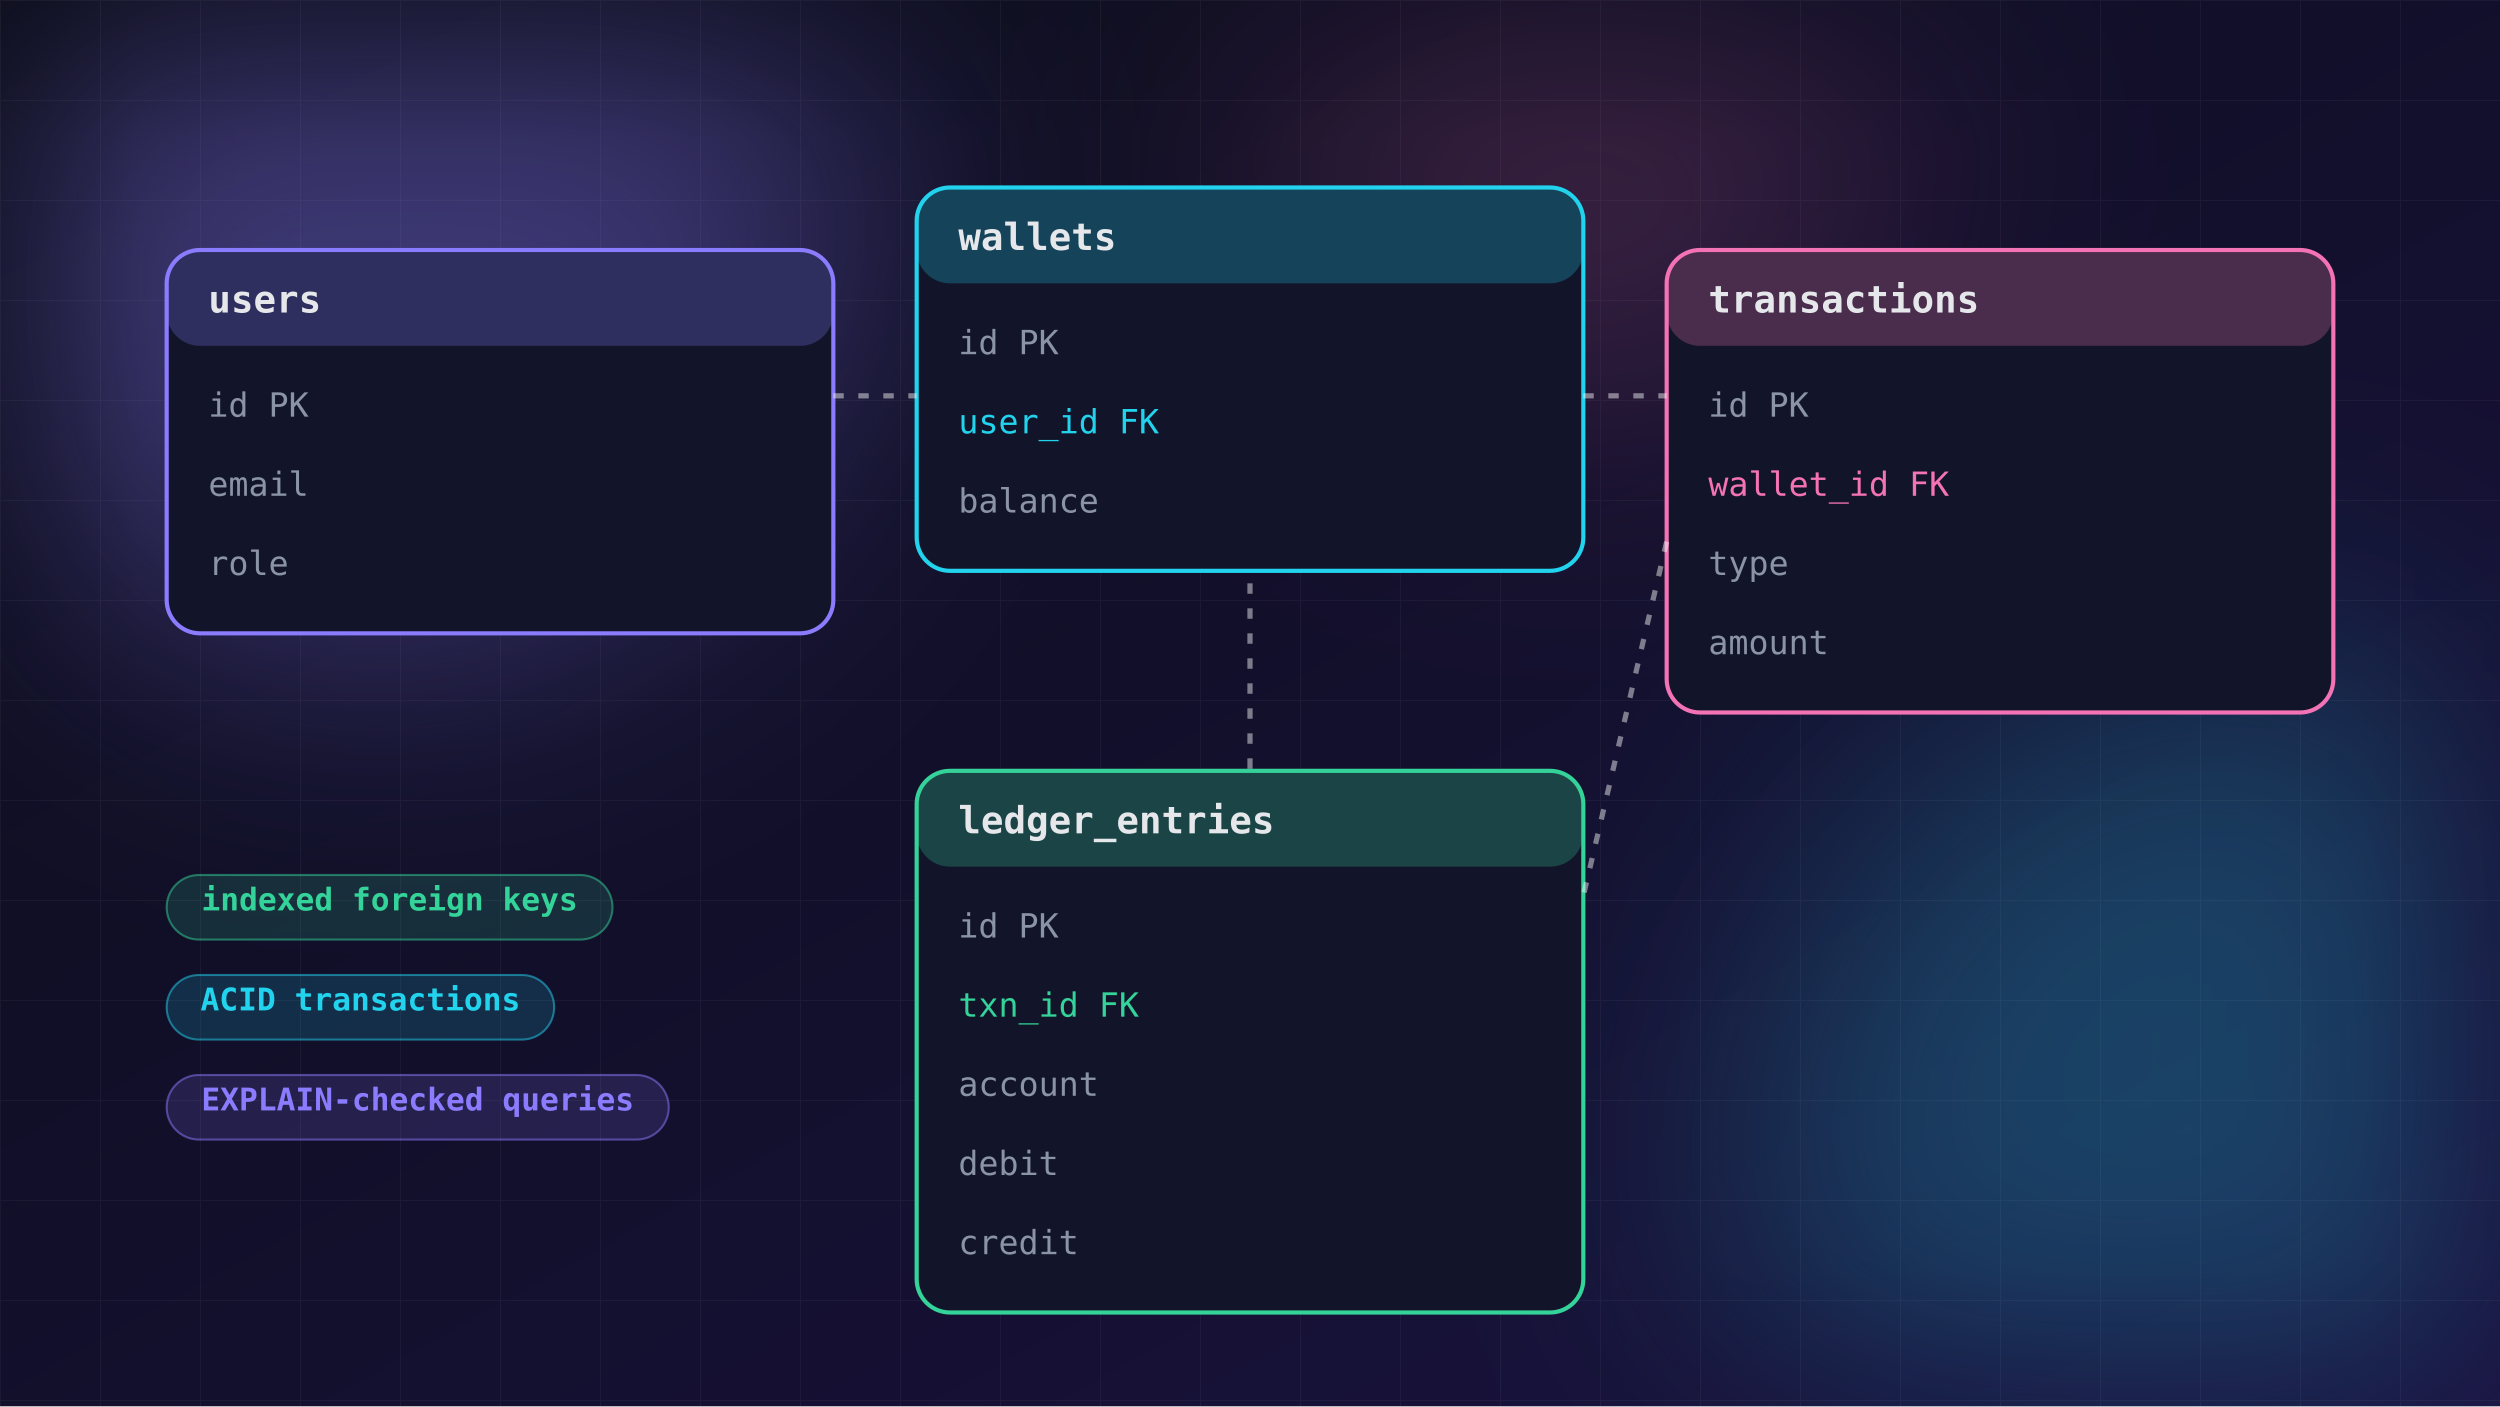
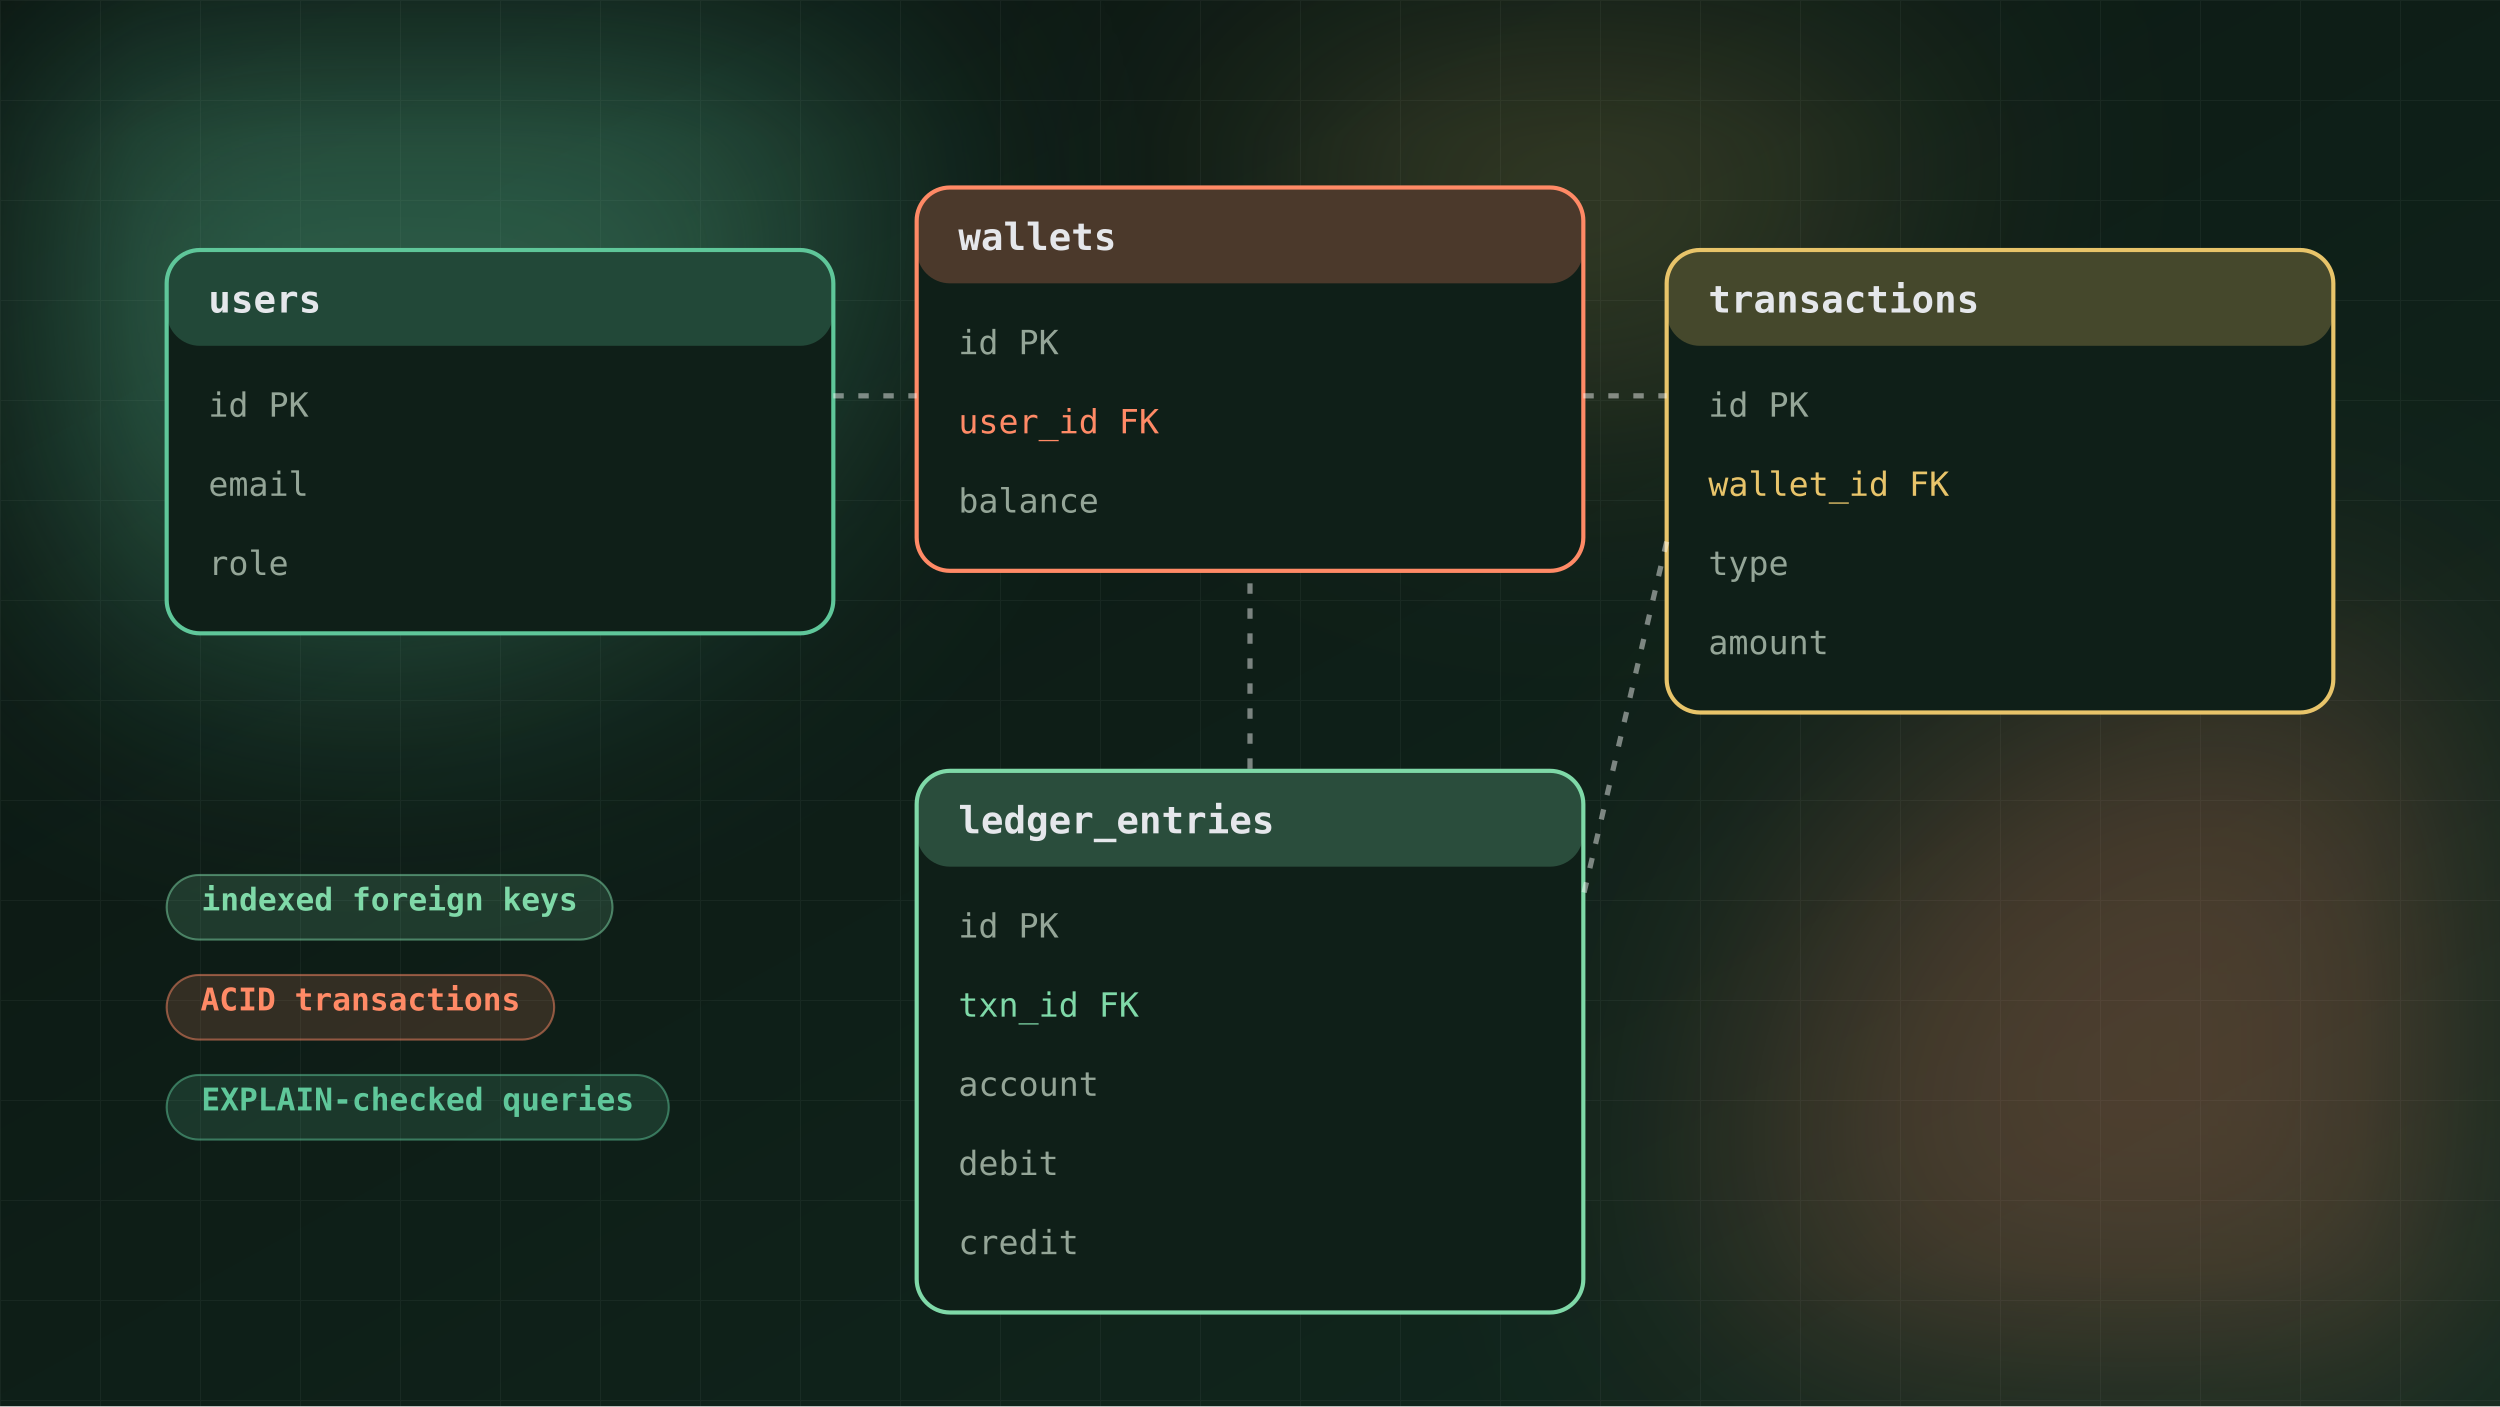
<svg xmlns="http://www.w3.org/2000/svg" viewBox="0 0 1200 675" width="1200" height="675" role="img">
  <defs>
    <linearGradient id="bg8" x1="0" y1="0" x2="1" y2="1">
-       <stop offset="0" stop-color="#0B0D18" />
-       <stop offset="1" stop-color="#1A1240" />
+       <stop offset="0" stop-color="#0a1410" />
+       <stop offset="1" stop-color="#12291f" />
    </linearGradient>
    <linearGradient id="gr8" x1="0" y1="0" x2="1" y2="0">
-       <stop offset="0" stop-color="#8B7CFF" />
-       <stop offset="0.55" stop-color="#22D3EE" />
-       <stop offset="1" stop-color="#F472B6" />
+       <stop offset="0" stop-color="#5fc79a" />
+       <stop offset="0.55" stop-color="#ff8a66" />
+       <stop offset="1" stop-color="#e8c46a" />
    </linearGradient>
    <filter id="bl8" x="-50%" y="-50%" width="200%" height="200%">
      <feGaussianBlur stdDeviation="70" />
    </filter>
    <pattern id="gd8" width="48" height="48" patternUnits="userSpaceOnUse">
      <path d="M48 0H0V48" fill="none" stroke="#fff" stroke-opacity="0.045" />
    </pattern>
  </defs>
  <rect width="1200" height="675" fill="url(#bg8)" />
  <rect width="1200" height="675" fill="url(#gd8)" />
-   <circle cx="180" cy="80" r="230" fill="#8B7CFF" opacity="0.38" filter="url(#bl8)" />
-   <circle cx="1080" cy="560" r="240" fill="#22D3EE" opacity="0.25" filter="url(#bl8)" />
-   <circle cx="760" cy="40" r="150" fill="#F472B6" opacity="0.2" filter="url(#bl8)" />
-   <rect x="80" y="120" width="320" height="184" rx="16" fill="#12152A" stroke="#8B7CFF" stroke-width="2" />
-   <rect x="80" y="120" width="320" height="46" rx="16" fill="#8B7CFF" fill-opacity="0.25" />
+   <circle cx="180" cy="80" r="230" fill="#5fc79a" opacity="0.38" filter="url(#bl8)" />
+   <circle cx="1080" cy="560" r="240" fill="#ff8a66" opacity="0.25" filter="url(#bl8)" />
+   <circle cx="760" cy="40" r="150" fill="#e8c46a" opacity="0.2" filter="url(#bl8)" />
+   <rect x="80" y="120" width="320" height="184" rx="16" fill="#0f1f18" stroke="#5fc79a" stroke-width="2" />
+   <rect x="80" y="120" width="320" height="46" rx="16" fill="#5fc79a" fill-opacity="0.25" />
  <text x="100" y="150" font-family="ui-monospace, SFMono-Regular, Menlo, Consolas, monospace" font-size="18" font-weight="700" fill="#E5E7EB" text-anchor="start" opacity="1">users</text>
-   <text x="100" y="200" font-family="ui-monospace, SFMono-Regular, Menlo, Consolas, monospace" font-size="16" font-weight="500" fill="#8B93A7" text-anchor="start" opacity="1">id PK</text>
-   <text x="100" y="238" font-family="ui-monospace, SFMono-Regular, Menlo, Consolas, monospace" font-size="16" font-weight="500" fill="#8B93A7" text-anchor="start" opacity="1">email</text>
-   <text x="100" y="276" font-family="ui-monospace, SFMono-Regular, Menlo, Consolas, monospace" font-size="16" font-weight="500" fill="#8B93A7" text-anchor="start" opacity="1">role</text>
-   <rect x="440" y="90" width="320" height="184" rx="16" fill="#12152A" stroke="#22D3EE" stroke-width="2" />
-   <rect x="440" y="90" width="320" height="46" rx="16" fill="#22D3EE" fill-opacity="0.25" />
+   <text x="100" y="200" font-family="ui-monospace, SFMono-Regular, Menlo, Consolas, monospace" font-size="16" font-weight="500" fill="#94a597" text-anchor="start" opacity="1">id PK</text>
+   <text x="100" y="238" font-family="ui-monospace, SFMono-Regular, Menlo, Consolas, monospace" font-size="16" font-weight="500" fill="#94a597" text-anchor="start" opacity="1">email</text>
+   <text x="100" y="276" font-family="ui-monospace, SFMono-Regular, Menlo, Consolas, monospace" font-size="16" font-weight="500" fill="#94a597" text-anchor="start" opacity="1">role</text>
+   <rect x="440" y="90" width="320" height="184" rx="16" fill="#0f1f18" stroke="#ff8a66" stroke-width="2" />
+   <rect x="440" y="90" width="320" height="46" rx="16" fill="#ff8a66" fill-opacity="0.25" />
  <text x="460" y="120" font-family="ui-monospace, SFMono-Regular, Menlo, Consolas, monospace" font-size="18" font-weight="700" fill="#E5E7EB" text-anchor="start" opacity="1">wallets</text>
-   <text x="460" y="170" font-family="ui-monospace, SFMono-Regular, Menlo, Consolas, monospace" font-size="16" font-weight="500" fill="#8B93A7" text-anchor="start" opacity="1">id PK</text>
-   <text x="460" y="208" font-family="ui-monospace, SFMono-Regular, Menlo, Consolas, monospace" font-size="16" font-weight="500" fill="#22D3EE" text-anchor="start" opacity="1">user_id FK</text>
-   <text x="460" y="246" font-family="ui-monospace, SFMono-Regular, Menlo, Consolas, monospace" font-size="16" font-weight="500" fill="#8B93A7" text-anchor="start" opacity="1">balance</text>
-   <rect x="800" y="120" width="320" height="222" rx="16" fill="#12152A" stroke="#F472B6" stroke-width="2" />
-   <rect x="800" y="120" width="320" height="46" rx="16" fill="#F472B6" fill-opacity="0.25" />
+   <text x="460" y="170" font-family="ui-monospace, SFMono-Regular, Menlo, Consolas, monospace" font-size="16" font-weight="500" fill="#94a597" text-anchor="start" opacity="1">id PK</text>
+   <text x="460" y="208" font-family="ui-monospace, SFMono-Regular, Menlo, Consolas, monospace" font-size="16" font-weight="500" fill="#ff8a66" text-anchor="start" opacity="1">user_id FK</text>
+   <text x="460" y="246" font-family="ui-monospace, SFMono-Regular, Menlo, Consolas, monospace" font-size="16" font-weight="500" fill="#94a597" text-anchor="start" opacity="1">balance</text>
+   <rect x="800" y="120" width="320" height="222" rx="16" fill="#0f1f18" stroke="#e8c46a" stroke-width="2" />
+   <rect x="800" y="120" width="320" height="46" rx="16" fill="#e8c46a" fill-opacity="0.25" />
  <text x="820" y="150" font-family="ui-monospace, SFMono-Regular, Menlo, Consolas, monospace" font-size="18" font-weight="700" fill="#E5E7EB" text-anchor="start" opacity="1">transactions</text>
-   <text x="820" y="200" font-family="ui-monospace, SFMono-Regular, Menlo, Consolas, monospace" font-size="16" font-weight="500" fill="#8B93A7" text-anchor="start" opacity="1">id PK</text>
-   <text x="820" y="238" font-family="ui-monospace, SFMono-Regular, Menlo, Consolas, monospace" font-size="16" font-weight="500" fill="#F472B6" text-anchor="start" opacity="1">wallet_id FK</text>
-   <text x="820" y="276" font-family="ui-monospace, SFMono-Regular, Menlo, Consolas, monospace" font-size="16" font-weight="500" fill="#8B93A7" text-anchor="start" opacity="1">type</text>
-   <text x="820" y="314" font-family="ui-monospace, SFMono-Regular, Menlo, Consolas, monospace" font-size="16" font-weight="500" fill="#8B93A7" text-anchor="start" opacity="1">amount</text>
-   <rect x="440" y="370" width="320" height="260" rx="16" fill="#12152A" stroke="#34D399" stroke-width="2" />
-   <rect x="440" y="370" width="320" height="46" rx="16" fill="#34D399" fill-opacity="0.25" />
+   <text x="820" y="200" font-family="ui-monospace, SFMono-Regular, Menlo, Consolas, monospace" font-size="16" font-weight="500" fill="#94a597" text-anchor="start" opacity="1">id PK</text>
+   <text x="820" y="238" font-family="ui-monospace, SFMono-Regular, Menlo, Consolas, monospace" font-size="16" font-weight="500" fill="#e8c46a" text-anchor="start" opacity="1">wallet_id FK</text>
+   <text x="820" y="276" font-family="ui-monospace, SFMono-Regular, Menlo, Consolas, monospace" font-size="16" font-weight="500" fill="#94a597" text-anchor="start" opacity="1">type</text>
+   <text x="820" y="314" font-family="ui-monospace, SFMono-Regular, Menlo, Consolas, monospace" font-size="16" font-weight="500" fill="#94a597" text-anchor="start" opacity="1">amount</text>
+   <rect x="440" y="370" width="320" height="260" rx="16" fill="#0f1f18" stroke="#7fd9a8" stroke-width="2" />
+   <rect x="440" y="370" width="320" height="46" rx="16" fill="#7fd9a8" fill-opacity="0.25" />
  <text x="460" y="400" font-family="ui-monospace, SFMono-Regular, Menlo, Consolas, monospace" font-size="18" font-weight="700" fill="#E5E7EB" text-anchor="start" opacity="1">ledger_entries</text>
-   <text x="460" y="450" font-family="ui-monospace, SFMono-Regular, Menlo, Consolas, monospace" font-size="16" font-weight="500" fill="#8B93A7" text-anchor="start" opacity="1">id PK</text>
-   <text x="460" y="488" font-family="ui-monospace, SFMono-Regular, Menlo, Consolas, monospace" font-size="16" font-weight="500" fill="#34D399" text-anchor="start" opacity="1">txn_id FK</text>
-   <text x="460" y="526" font-family="ui-monospace, SFMono-Regular, Menlo, Consolas, monospace" font-size="16" font-weight="500" fill="#8B93A7" text-anchor="start" opacity="1">account</text>
-   <text x="460" y="564" font-family="ui-monospace, SFMono-Regular, Menlo, Consolas, monospace" font-size="16" font-weight="500" fill="#8B93A7" text-anchor="start" opacity="1">debit</text>
-   <text x="460" y="602" font-family="ui-monospace, SFMono-Regular, Menlo, Consolas, monospace" font-size="16" font-weight="500" fill="#8B93A7" text-anchor="start" opacity="1">credit</text>
+   <text x="460" y="450" font-family="ui-monospace, SFMono-Regular, Menlo, Consolas, monospace" font-size="16" font-weight="500" fill="#94a597" text-anchor="start" opacity="1">id PK</text>
+   <text x="460" y="488" font-family="ui-monospace, SFMono-Regular, Menlo, Consolas, monospace" font-size="16" font-weight="500" fill="#7fd9a8" text-anchor="start" opacity="1">txn_id FK</text>
+   <text x="460" y="526" font-family="ui-monospace, SFMono-Regular, Menlo, Consolas, monospace" font-size="16" font-weight="500" fill="#94a597" text-anchor="start" opacity="1">account</text>
+   <text x="460" y="564" font-family="ui-monospace, SFMono-Regular, Menlo, Consolas, monospace" font-size="16" font-weight="500" fill="#94a597" text-anchor="start" opacity="1">debit</text>
+   <text x="460" y="602" font-family="ui-monospace, SFMono-Regular, Menlo, Consolas, monospace" font-size="16" font-weight="500" fill="#94a597" text-anchor="start" opacity="1">credit</text>
  <path d="M400 190L440 190" stroke="#fff" stroke-opacity="0.45" stroke-width="2.5" stroke-dasharray="5 7" />
  <path d="M760 190L800 190" stroke="#fff" stroke-opacity="0.45" stroke-width="2.5" stroke-dasharray="5 7" />
  <path d="M600 280L600 370" stroke="#fff" stroke-opacity="0.45" stroke-width="2.5" stroke-dasharray="5 7" />
  <path d="M800 260L760 430" stroke="#fff" stroke-opacity="0.45" stroke-width="2.5" stroke-dasharray="5 7" />
-   <rect x="80" y="420" width="214" height="31" rx="15.5" fill="#34D399" fill-opacity="0.16" stroke="#34D399" stroke-opacity="0.5" />
-   <text x="187.0" y="437" font-family="ui-monospace, SFMono-Regular, Menlo, Consolas, monospace" font-size="15" font-weight="600" fill="#34D399" text-anchor="middle" opacity="1">indexed foreign keys</text>
-   <rect x="80" y="468" width="186" height="31" rx="15.5" fill="#22D3EE" fill-opacity="0.16" stroke="#22D3EE" stroke-opacity="0.5" />
-   <text x="173.0" y="485" font-family="ui-monospace, SFMono-Regular, Menlo, Consolas, monospace" font-size="15" font-weight="600" fill="#22D3EE" text-anchor="middle" opacity="1">ACID transactions</text>
-   <rect x="80" y="516" width="241" height="31" rx="15.5" fill="#8B7CFF" fill-opacity="0.16" stroke="#8B7CFF" stroke-opacity="0.5" />
-   <text x="200.5" y="533" font-family="ui-monospace, SFMono-Regular, Menlo, Consolas, monospace" font-size="15" font-weight="600" fill="#8B7CFF" text-anchor="middle" opacity="1">EXPLAIN-checked queries</text>
+   <rect x="80" y="420" width="214" height="31" rx="15.5" fill="#7fd9a8" fill-opacity="0.16" stroke="#7fd9a8" stroke-opacity="0.5" />
+   <text x="187.0" y="437" font-family="ui-monospace, SFMono-Regular, Menlo, Consolas, monospace" font-size="15" font-weight="600" fill="#7fd9a8" text-anchor="middle" opacity="1">indexed foreign keys</text>
+   <rect x="80" y="468" width="186" height="31" rx="15.5" fill="#ff8a66" fill-opacity="0.16" stroke="#ff8a66" stroke-opacity="0.5" />
+   <text x="173.0" y="485" font-family="ui-monospace, SFMono-Regular, Menlo, Consolas, monospace" font-size="15" font-weight="600" fill="#ff8a66" text-anchor="middle" opacity="1">ACID transactions</text>
+   <rect x="80" y="516" width="241" height="31" rx="15.5" fill="#5fc79a" fill-opacity="0.16" stroke="#5fc79a" stroke-opacity="0.5" />
+   <text x="200.5" y="533" font-family="ui-monospace, SFMono-Regular, Menlo, Consolas, monospace" font-size="15" font-weight="600" fill="#5fc79a" text-anchor="middle" opacity="1">EXPLAIN-checked queries</text>
</svg>
